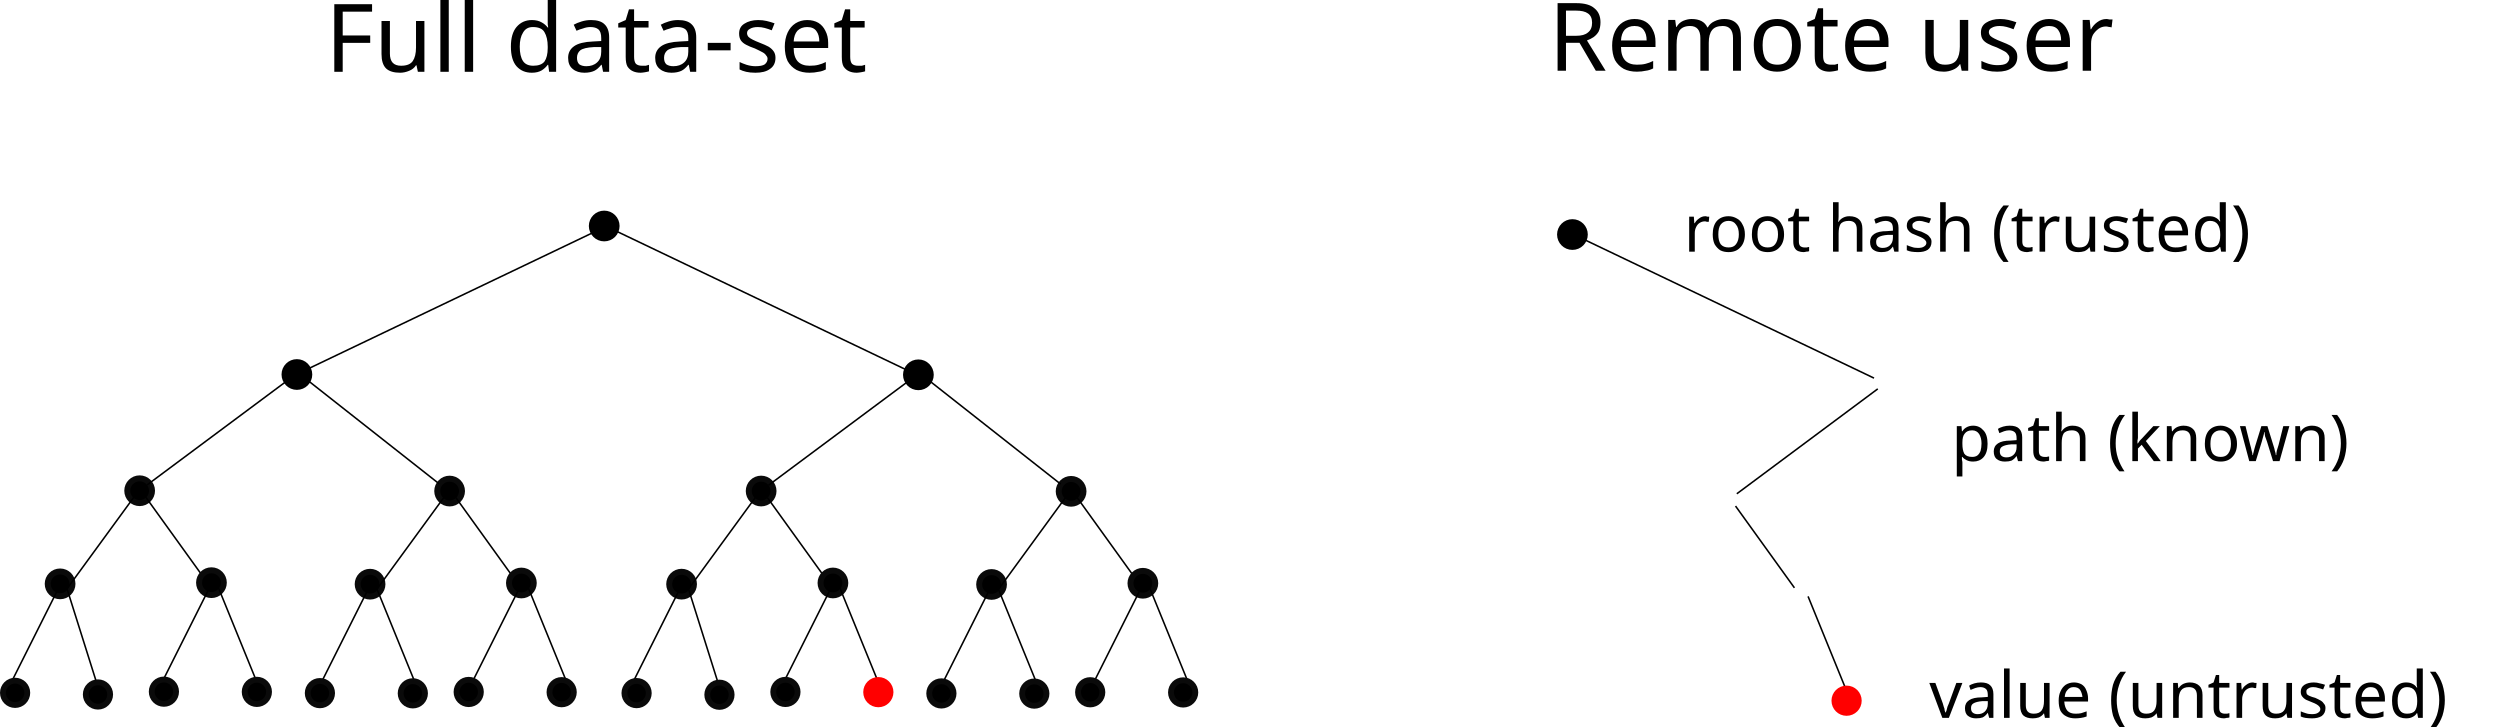
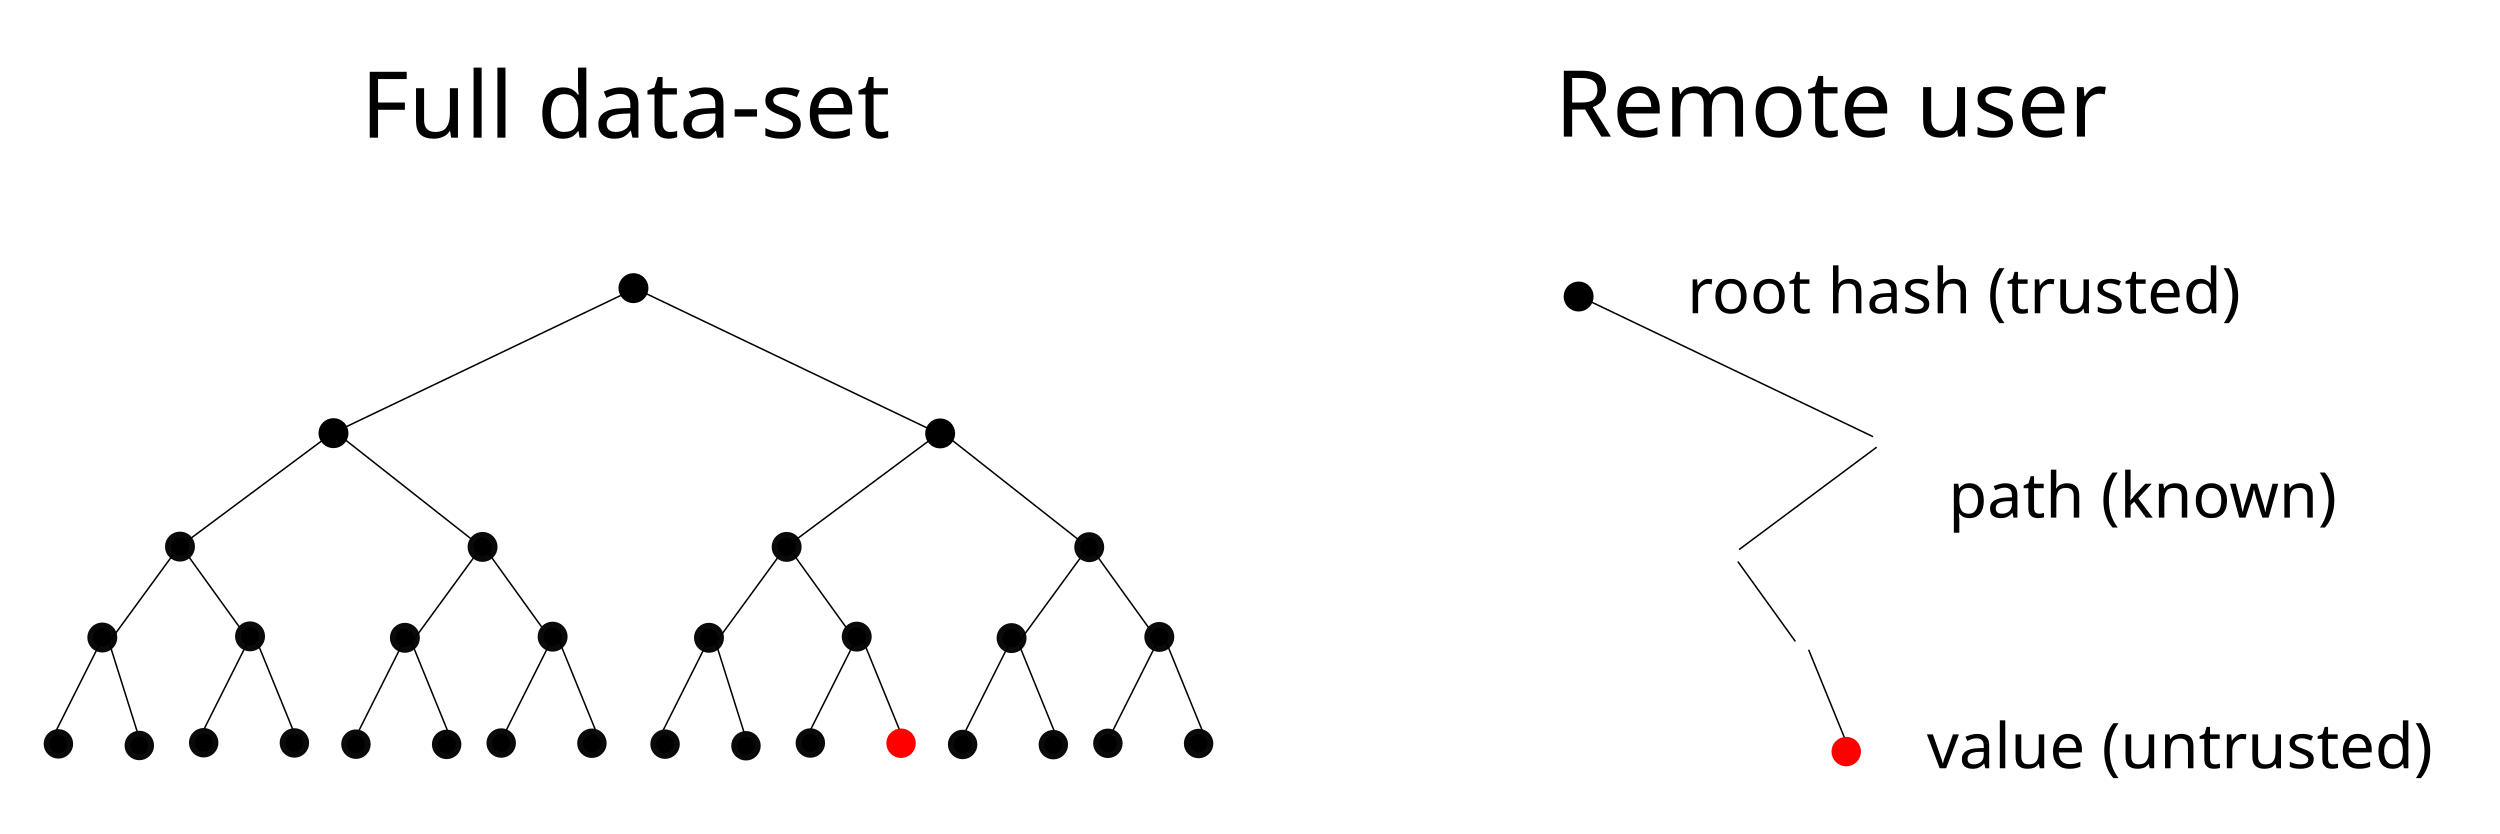
- <svg xmlns="http://www.w3.org/2000/svg" width="83.783mm" height="24.342mm" viewBox="0 0 83.783 24.342" version="1.1" id="svg8">
+ <svg xmlns="http://www.w3.org/2000/svg" width="150mm" height="50mm" viewBox="0 0 150 50" version="1.1" id="svg8">
  <defs id="defs2">
    <marker orient="auto" refY="0" refX="0" id="Arrow2Send" style="overflow:visible">
      <path id="path909" style="fill:#000000;fill-opacity:1;fill-rule:evenodd;stroke:#000000;stroke-width:0.625;stroke-linejoin:round;stroke-opacity:1" d="M 8.719,4.034 -2.207,0.016 8.719,-4.002 c -1.745,2.372 -1.735,5.617 -6e-7,8.035 z" transform="matrix(-0.3,0,0,-0.3,0.69,0)" />
    </marker>
    <marker orient="auto" refY="0" refX="0" id="Arrow1Mend" style="overflow:visible">
      <path id="path885" d="M 0,0 5,-5 -12.5,0 5,5 Z" style="fill:#000000;fill-opacity:1;fill-rule:evenodd;stroke:#000000;stroke-width:1pt;stroke-opacity:1" transform="matrix(-0.4,0,0,-0.4,-4,0)" />
    </marker>
    <marker orient="auto" refY="0" refX="0" id="Arrow2Mend" style="overflow:visible">
      <path id="path903" style="fill:#000000;fill-opacity:1;fill-rule:evenodd;stroke:#000000;stroke-width:0.625;stroke-linejoin:round;stroke-opacity:1" d="M 8.719,4.034 -2.207,0.016 8.719,-4.002 c -1.745,2.372 -1.735,5.617 -6e-7,8.035 z" transform="scale(-0.6)" />
    </marker>
    <marker orient="auto" refY="0" refX="0" id="Arrow2Send-9" style="overflow:visible">
      <path id="path909-6" style="fill:#000000;fill-opacity:1;fill-rule:evenodd;stroke:#000000;stroke-width:0.625;stroke-linejoin:round;stroke-opacity:1" d="M 8.719,4.034 -2.207,0.016 8.719,-4.002 c -1.745,2.372 -1.735,5.617 -6e-7,8.035 z" transform="matrix(-0.3,0,0,-0.3,0.69,0)" />
    </marker>
    <marker orient="auto" refY="0" refX="0" id="Arrow2Send-9-0" style="overflow:visible">
      <path id="path909-6-4" style="fill:#000000;fill-opacity:1;fill-rule:evenodd;stroke:#000000;stroke-width:0.625;stroke-linejoin:round;stroke-opacity:1" d="M 8.719,4.034 -2.207,0.016 8.719,-4.002 c -1.745,2.372 -1.735,5.617 -6e-7,8.035 z" transform="matrix(-0.3,0,0,-0.3,0.69,0)" />
    </marker>
    <marker orient="auto" refY="0" refX="0" id="Arrow2Send-2" style="overflow:visible">
      <path id="path909-2" style="fill:#000000;fill-opacity:1;fill-rule:evenodd;stroke:#000000;stroke-width:0.625;stroke-linejoin:round;stroke-opacity:1" d="M 8.719,4.034 -2.207,0.016 8.719,-4.002 c -1.745,2.372 -1.735,5.617 -6e-7,8.035 z" transform="matrix(-0.3,0,0,-0.3,0.69,0)" />
    </marker>
    <marker orient="auto" refY="0" refX="0" id="Arrow2Send-9-0-8" style="overflow:visible">
      <path id="path909-6-4-0" style="fill:#000000;fill-opacity:1;fill-rule:evenodd;stroke:#000000;stroke-width:0.625;stroke-linejoin:round;stroke-opacity:1" d="M 8.719,4.034 -2.207,0.016 8.719,-4.002 c -1.745,2.372 -1.735,5.617 -6e-7,8.035 z" transform="matrix(-0.3,0,0,-0.3,0.69,0)" />
    </marker>
    <marker orient="auto" refY="0" refX="0" id="Arrow2Send-2-4" style="overflow:visible">
      <path id="path909-2-0" style="fill:#000000;fill-opacity:1;fill-rule:evenodd;stroke:#000000;stroke-width:0.625;stroke-linejoin:round;stroke-opacity:1" d="M 8.719,4.034 -2.207,0.016 8.719,-4.002 c -1.745,2.372 -1.735,5.617 -6e-7,8.035 z" transform="matrix(-0.3,0,0,-0.3,0.69,0)" />
    </marker>
  </defs>
-   <g id="layer1" transform="translate(-142.2729,-45.375)">
-     <circle style="fill:#000000;fill-opacity:1;stroke:#0a0a0a;stroke-width:0.2;stroke-linecap:square;stroke-linejoin:miter;stroke-miterlimit:4;stroke-dasharray:none;stroke-dashoffset:0;stroke-opacity:1" id="path2131-0" cx="144.287" cy="64.942" r="0.415" />
-     <path style="fill:none;stroke:#000000;stroke-width:0.053px;stroke-linecap:butt;stroke-linejoin:miter;stroke-opacity:1" d="m 142.572,68.399 1.68,-3.347" id="path2162" />
-     <path style="fill:none;stroke:#000000;stroke-width:0.053px;stroke-linecap:butt;stroke-linejoin:miter;stroke-opacity:1" d="m 145.588,68.5 -1.069,-3.394" id="path2162-6" />
-     <circle style="fill:#000000;fill-opacity:1;stroke:#0a0a0a;stroke-width:0.2;stroke-linecap:square;stroke-linejoin:miter;stroke-miterlimit:4;stroke-dasharray:none;stroke-dashoffset:0;stroke-opacity:1" id="path2131-0-2-0" cx="146.953" cy="61.821" r="0.415" />
-     <path style="fill:none;stroke:#000000;stroke-width:0.053px;stroke-linecap:butt;stroke-linejoin:miter;stroke-opacity:1" d="m 144.519,65.105 2.347,-3.214" id="path2162-64-8" />
-     <path style="fill:none;stroke:#000000;stroke-width:0.053px;stroke-linecap:butt;stroke-linejoin:miter;stroke-opacity:1" d="m 149.133,64.778 -1.974,-2.741" id="path2162-6-8-1" />
-     <circle style="fill:#000000;fill-opacity:1;stroke:#0a0a0a;stroke-width:0.2;stroke-linecap:square;stroke-linejoin:miter;stroke-miterlimit:4;stroke-dasharray:none;stroke-dashoffset:0;stroke-opacity:1" id="path2131-0-2" cx="149.359" cy="64.902" r="0.415" />
-     <path style="fill:none;stroke:#000000;stroke-width:0.053px;stroke-linecap:butt;stroke-linejoin:miter;stroke-opacity:1" d="m 147.643,68.359 1.68,-3.347" id="path2162-7" />
-     <path style="fill:none;stroke:#000000;stroke-width:0.053px;stroke-linecap:butt;stroke-linejoin:miter;stroke-opacity:1" d="m 150.924,68.339 -1.334,-3.274" id="path2162-6-5" />
-     <circle style="fill:#000000;fill-opacity:1;stroke:#0a0a0a;stroke-width:0.2;stroke-linecap:square;stroke-linejoin:miter;stroke-miterlimit:4;stroke-dasharray:none;stroke-dashoffset:0;stroke-opacity:1" id="path2131-0-7" cx="154.675" cy="64.953" r="0.415" />
-     <path style="fill:none;stroke:#000000;stroke-width:0.053px;stroke-linecap:butt;stroke-linejoin:miter;stroke-opacity:1" d="M 152.959,68.41 154.64,65.062" id="path2162-9" />
-     <path style="fill:none;stroke:#000000;stroke-width:0.053px;stroke-linecap:butt;stroke-linejoin:miter;stroke-opacity:1" d="m 156.24,68.39 -1.334,-3.274" id="path2162-6-1" />
-     <circle style="fill:#000000;fill-opacity:1;stroke:#0a0a0a;stroke-width:0.2;stroke-linecap:square;stroke-linejoin:miter;stroke-miterlimit:4;stroke-dasharray:none;stroke-dashoffset:0;stroke-opacity:1" id="path2131-0-2-0-7" cx="157.341" cy="61.832" r="0.415" />
-     <path style="fill:none;stroke:#000000;stroke-width:0.053px;stroke-linecap:butt;stroke-linejoin:miter;stroke-opacity:1" d="m 154.907,65.116 2.347,-3.214" id="path2162-64-8-0" />
-     <path style="fill:none;stroke:#000000;stroke-width:0.053px;stroke-linecap:butt;stroke-linejoin:miter;stroke-opacity:1" d="m 159.521,64.789 -1.974,-2.741" id="path2162-6-8-1-6" />
-     <circle style="fill:#000000;fill-opacity:1;stroke:#0a0a0a;stroke-width:0.2;stroke-linecap:square;stroke-linejoin:miter;stroke-miterlimit:4;stroke-dasharray:none;stroke-dashoffset:0;stroke-opacity:1" id="path2131-0-2-8" cx="159.746" cy="64.913" r="0.415" />
-     <path style="fill:none;stroke:#000000;stroke-width:0.053px;stroke-linecap:butt;stroke-linejoin:miter;stroke-opacity:1" d="m 158.031,68.37 1.68,-3.347" id="path2162-7-3" />
-     <path style="fill:none;stroke:#000000;stroke-width:0.053px;stroke-linecap:butt;stroke-linejoin:miter;stroke-opacity:1" d="m 161.312,68.35 -1.334,-3.274" id="path2162-6-5-9" />
-     <circle style="fill:#000000;fill-opacity:1;stroke:#000000;stroke-width:0.2;stroke-linecap:square;stroke-linejoin:miter;stroke-miterlimit:4;stroke-dasharray:none;stroke-dashoffset:0;stroke-opacity:1" id="path2131-0-2-0-7-4" cx="152.223" cy="57.926" r="0.415" />
-     <path style="fill:none;stroke:#000000;stroke-width:0.053px;stroke-linecap:butt;stroke-linejoin:miter;stroke-opacity:1" d="m 147.202,61.627 4.724,-3.516" id="path2162-64-8-6" />
-     <path style="fill:none;stroke:#000000;stroke-width:0.053px;stroke-linecap:butt;stroke-linejoin:miter;stroke-opacity:1" d="M 156.99,61.589 152.548,58.092" id="path2162-64-8-6-3" />
-     <circle style="fill:#000000;fill-opacity:1;stroke:#0a0a0a;stroke-width:0.196;stroke-linecap:square;stroke-linejoin:miter;stroke-miterlimit:4;stroke-dasharray:none;stroke-dashoffset:0;stroke-opacity:1" id="path2131" cx="142.779" cy="68.594" r="0.408" />
-     <circle style="fill:#000000;fill-opacity:1;stroke:#0a0a0a;stroke-width:0.196;stroke-linecap:square;stroke-linejoin:miter;stroke-miterlimit:4;stroke-dasharray:none;stroke-dashoffset:0;stroke-opacity:1" id="path2131-8" cx="145.556" cy="68.649" r="0.408" />
-     <circle style="fill:#000000;fill-opacity:1;stroke:#0a0a0a;stroke-width:0.196;stroke-linecap:square;stroke-linejoin:miter;stroke-miterlimit:4;stroke-dasharray:none;stroke-dashoffset:0;stroke-opacity:1" id="path2131-02" cx="147.766" cy="68.555" r="0.408" />
-     <circle style="fill:#000000;fill-opacity:1;stroke:#0a0a0a;stroke-width:0.196;stroke-linecap:square;stroke-linejoin:miter;stroke-miterlimit:4;stroke-dasharray:none;stroke-dashoffset:0;stroke-opacity:1" id="path2131-8-9" cx="150.881" cy="68.562" r="0.408" />
-     <circle style="fill:#000000;fill-opacity:1;stroke:#0a0a0a;stroke-width:0.196;stroke-linecap:square;stroke-linejoin:miter;stroke-miterlimit:4;stroke-dasharray:none;stroke-dashoffset:0;stroke-opacity:1" id="path2131-9" cx="152.994" cy="68.604" r="0.408" />
-     <circle style="fill:#000000;fill-opacity:1;stroke:#0a0a0a;stroke-width:0.196;stroke-linecap:square;stroke-linejoin:miter;stroke-miterlimit:4;stroke-dasharray:none;stroke-dashoffset:0;stroke-opacity:1" id="path2131-8-4" cx="156.108" cy="68.611" r="0.408" />
-     <circle style="fill:#000000;fill-opacity:1;stroke:#0a0a0a;stroke-width:0.196;stroke-linecap:square;stroke-linejoin:miter;stroke-miterlimit:4;stroke-dasharray:none;stroke-dashoffset:0;stroke-opacity:1" id="path2131-02-0" cx="157.981" cy="68.565" r="0.408" />
-     <circle style="fill:#000000;fill-opacity:1;stroke:#0a0a0a;stroke-width:0.196;stroke-linecap:square;stroke-linejoin:miter;stroke-miterlimit:4;stroke-dasharray:none;stroke-dashoffset:0;stroke-opacity:1" id="path2131-8-9-5" cx="161.096" cy="68.572" r="0.408" />
-     <circle style="fill:#000000;fill-opacity:1;stroke:#0a0a0a;stroke-width:0.2;stroke-linecap:square;stroke-linejoin:miter;stroke-miterlimit:4;stroke-dasharray:none;stroke-dashoffset:0;stroke-opacity:1" id="path2131-0-9" cx="165.115" cy="64.952" r="0.415" />
-     <path style="fill:none;stroke:#000000;stroke-width:0.053px;stroke-linecap:butt;stroke-linejoin:miter;stroke-opacity:1" d="m 163.4,68.409 1.68,-3.347" id="path2162-94" />
-     <path style="fill:none;stroke:#000000;stroke-width:0.053px;stroke-linecap:butt;stroke-linejoin:miter;stroke-opacity:1" d="m 166.416,68.509 -1.069,-3.394" id="path2162-6-9" />
-     <circle style="fill:#000000;fill-opacity:1;stroke:#0a0a0a;stroke-width:0.2;stroke-linecap:square;stroke-linejoin:miter;stroke-miterlimit:4;stroke-dasharray:none;stroke-dashoffset:0;stroke-opacity:1" id="path2131-0-2-0-0" cx="167.781" cy="61.831" r="0.415" />
-     <path style="fill:none;stroke:#000000;stroke-width:0.053px;stroke-linecap:butt;stroke-linejoin:miter;stroke-opacity:1" d="m 165.347,65.115 2.347,-3.214" id="path2162-64-8-5" />
-     <path style="fill:none;stroke:#000000;stroke-width:0.053px;stroke-linecap:butt;stroke-linejoin:miter;stroke-opacity:1" d="m 169.961,64.788 -1.974,-2.741" id="path2162-6-8-1-1" />
-     <circle style="fill:#000000;fill-opacity:1;stroke:#0a0a0a;stroke-width:0.2;stroke-linecap:square;stroke-linejoin:miter;stroke-miterlimit:4;stroke-dasharray:none;stroke-dashoffset:0;stroke-opacity:1" id="path2131-0-2-1" cx="170.187" cy="64.912" r="0.415" />
-     <path style="fill:none;stroke:#000000;stroke-width:0.053px;stroke-linecap:butt;stroke-linejoin:miter;stroke-opacity:1" d="m 168.472,68.369 1.68,-3.347" id="path2162-7-7" />
-     <path style="fill:none;stroke:#000000;stroke-width:0.053px;stroke-linecap:butt;stroke-linejoin:miter;stroke-opacity:1" d="m 171.752,68.349 -1.334,-3.274" id="path2162-6-5-8" />
-     <circle style="fill:#000000;fill-opacity:1;stroke:#0a0a0a;stroke-width:0.2;stroke-linecap:square;stroke-linejoin:miter;stroke-miterlimit:4;stroke-dasharray:none;stroke-dashoffset:0;stroke-opacity:1" id="path2131-0-7-2" cx="175.503" cy="64.962" r="0.415" />
-     <path style="fill:none;stroke:#000000;stroke-width:0.053px;stroke-linecap:butt;stroke-linejoin:miter;stroke-opacity:1" d="m 173.787,68.419 1.68,-3.347" id="path2162-9-8" />
-     <path style="fill:none;stroke:#000000;stroke-width:0.053px;stroke-linecap:butt;stroke-linejoin:miter;stroke-opacity:1" d="m 177.068,68.399 -1.334,-3.274" id="path2162-6-1-6" />
-     <circle style="fill:#000000;fill-opacity:1;stroke:#0a0a0a;stroke-width:0.2;stroke-linecap:square;stroke-linejoin:miter;stroke-miterlimit:4;stroke-dasharray:none;stroke-dashoffset:0;stroke-opacity:1" id="path2131-0-2-0-7-8" cx="178.169" cy="61.841" r="0.415" />
-     <path style="fill:none;stroke:#000000;stroke-width:0.053px;stroke-linecap:butt;stroke-linejoin:miter;stroke-opacity:1" d="m 175.735,65.125 2.347,-3.214" id="path2162-64-8-0-0" />
-     <path style="fill:none;stroke:#000000;stroke-width:0.053px;stroke-linecap:butt;stroke-linejoin:miter;stroke-opacity:1" d="m 180.349,64.798 -1.974,-2.741" id="path2162-6-8-1-6-5" />
-     <circle style="fill:#000000;fill-opacity:1;stroke:#0a0a0a;stroke-width:0.2;stroke-linecap:square;stroke-linejoin:miter;stroke-miterlimit:4;stroke-dasharray:none;stroke-dashoffset:0;stroke-opacity:1" id="path2131-0-2-8-8" cx="180.574" cy="64.922" r="0.415" />
-     <path style="fill:none;stroke:#000000;stroke-width:0.053px;stroke-linecap:butt;stroke-linejoin:miter;stroke-opacity:1" d="m 178.859,68.379 1.68,-3.347" id="path2162-7-3-4" />
-     <path style="fill:none;stroke:#000000;stroke-width:0.053px;stroke-linecap:butt;stroke-linejoin:miter;stroke-opacity:1" d="M 182.14,68.359 180.806,65.085" id="path2162-6-5-9-1" />
-     <circle style="fill:#000000;fill-opacity:1;stroke:#000000;stroke-width:0.2;stroke-linecap:square;stroke-linejoin:miter;stroke-miterlimit:4;stroke-dasharray:none;stroke-dashoffset:0;stroke-opacity:1" id="path2131-0-2-0-7-4-5" cx="173.051" cy="57.936" r="0.415" />
-     <path style="fill:none;stroke:#000000;stroke-width:0.053px;stroke-linecap:butt;stroke-linejoin:miter;stroke-opacity:1" d="m 168.03,61.636 4.724,-3.516" id="path2162-64-8-6-1" />
-     <path style="fill:none;stroke:#000000;stroke-width:0.053px;stroke-linecap:butt;stroke-linejoin:miter;stroke-opacity:1" d="M 177.818,61.598 173.376,58.102" id="path2162-64-8-6-3-1" />
-     <circle style="fill:#000000;fill-opacity:1;stroke:#0a0a0a;stroke-width:0.196;stroke-linecap:square;stroke-linejoin:miter;stroke-miterlimit:4;stroke-dasharray:none;stroke-dashoffset:0;stroke-opacity:1" id="path2131-09" cx="163.607" cy="68.603" r="0.408" />
-     <circle style="fill:#000000;fill-opacity:1;stroke:#0a0a0a;stroke-width:0.196;stroke-linecap:square;stroke-linejoin:miter;stroke-miterlimit:4;stroke-dasharray:none;stroke-dashoffset:0;stroke-opacity:1" id="path2131-8-5" cx="166.384" cy="68.658" r="0.408" />
-     <circle style="fill:#000000;fill-opacity:1;stroke:#0a0a0a;stroke-width:0.196;stroke-linecap:square;stroke-linejoin:miter;stroke-miterlimit:4;stroke-dasharray:none;stroke-dashoffset:0;stroke-opacity:1" id="path2131-02-6" cx="168.595" cy="68.564" r="0.408" />
-     <circle style="fill:#ff0000;fill-opacity:1;stroke:#ff0000;stroke-width:0.196;stroke-linecap:square;stroke-linejoin:miter;stroke-miterlimit:4;stroke-dasharray:none;stroke-dashoffset:0;stroke-opacity:1" id="path2131-8-9-6" cx="171.709" cy="68.571" r="0.408" />
-     <circle style="fill:#000000;fill-opacity:1;stroke:#0a0a0a;stroke-width:0.196;stroke-linecap:square;stroke-linejoin:miter;stroke-miterlimit:4;stroke-dasharray:none;stroke-dashoffset:0;stroke-opacity:1" id="path2131-9-4" cx="173.822" cy="68.614" r="0.408" />
-     <circle style="fill:#000000;fill-opacity:1;stroke:#0a0a0a;stroke-width:0.196;stroke-linecap:square;stroke-linejoin:miter;stroke-miterlimit:4;stroke-dasharray:none;stroke-dashoffset:0;stroke-opacity:1" id="path2131-8-4-2" cx="176.936" cy="68.62" r="0.408" />
-     <circle style="fill:#000000;fill-opacity:1;stroke:#0a0a0a;stroke-width:0.196;stroke-linecap:square;stroke-linejoin:miter;stroke-miterlimit:4;stroke-dasharray:none;stroke-dashoffset:0;stroke-opacity:1" id="path2131-02-0-5" cx="178.809" cy="68.575" r="0.408" />
-     <circle style="fill:#000000;fill-opacity:1;stroke:#0a0a0a;stroke-width:0.196;stroke-linecap:square;stroke-linejoin:miter;stroke-miterlimit:4;stroke-dasharray:none;stroke-dashoffset:0;stroke-opacity:1" id="path2131-8-9-5-5" cx="181.924" cy="68.581" r="0.408" />
-     <circle style="fill:#000000;fill-opacity:1;stroke:#000000;stroke-width:0.2;stroke-linecap:square;stroke-linejoin:miter;stroke-miterlimit:4;stroke-dasharray:none;stroke-dashoffset:0;stroke-opacity:1" id="path2131-0-2-0-7-4-5-1" cx="162.522" cy="52.949" r="0.415" />
-     <path style="fill:none;stroke:#000000;stroke-width:0.053px;stroke-linecap:butt;stroke-linejoin:miter;stroke-opacity:1" d="m 152.523,57.771 9.701,-4.638" id="path2162-64-8-6-1-6" />
-     <path style="fill:none;stroke:#000000;stroke-width:0.053px;stroke-linecap:butt;stroke-linejoin:miter;stroke-opacity:1" d="m 172.628,57.76 -9.701,-4.638" id="path2162-64-8-6-1-6-0" />
-     <text xml:space="preserve" style="font-style:normal;font-weight:normal;font-size:3.167px;line-height:1.25;font-family:sans-serif;letter-spacing:0px;word-spacing:0px;fill:#000000;fill-opacity:1;stroke:none;stroke-width:0.079" x="153.163" y="47.782" id="text21453">
-       <tspan id="tspan21451" x="153.163" y="47.782" style="stroke-width:0.079">Full data-set</tspan>
+   <g id="layer1" transform="translate(-142.2729,-19.71656)">
+     <circle style="fill:#000000;fill-opacity:1;stroke:#0a0a0a;stroke-width:0.349;stroke-linecap:square;stroke-linejoin:miter;stroke-miterlimit:4;stroke-dasharray:none;stroke-dashoffset:0;stroke-opacity:1" id="path2131-0" cx="148.412" cy="57.967" r="0.725" />
+     <path style="fill:none;stroke:#000000;stroke-width:0.092px;stroke-linecap:butt;stroke-linejoin:miter;stroke-opacity:1" d="m 145.414,64.009 2.937,-5.85" id="path2162" />
+     <path style="fill:none;stroke:#000000;stroke-width:0.092px;stroke-linecap:butt;stroke-linejoin:miter;stroke-opacity:1" d="m 150.685,64.184 -1.868,-5.932" id="path2162-6" />
+     <circle style="fill:#000000;fill-opacity:1;stroke:#0a0a0a;stroke-width:0.349;stroke-linecap:square;stroke-linejoin:miter;stroke-miterlimit:4;stroke-dasharray:none;stroke-dashoffset:0;stroke-opacity:1" id="path2131-0-2-0" cx="153.072" cy="52.513" r="0.725" />
+     <path style="fill:none;stroke:#000000;stroke-width:0.092px;stroke-linecap:butt;stroke-linejoin:miter;stroke-opacity:1" d="m 148.817,58.252 4.102,-5.617" id="path2162-64-8" />
+     <path style="fill:none;stroke:#000000;stroke-width:0.092px;stroke-linecap:butt;stroke-linejoin:miter;stroke-opacity:1" d="m 156.882,57.681 -3.449,-4.79" id="path2162-6-8-1" />
+     <circle style="fill:#000000;fill-opacity:1;stroke:#0a0a0a;stroke-width:0.349;stroke-linecap:square;stroke-linejoin:miter;stroke-miterlimit:4;stroke-dasharray:none;stroke-dashoffset:0;stroke-opacity:1" id="path2131-0-2" cx="157.276" cy="57.898" r="0.725" />
+     <path style="fill:none;stroke:#000000;stroke-width:0.092px;stroke-linecap:butt;stroke-linejoin:miter;stroke-opacity:1" d="m 154.278,63.94 2.937,-5.85" id="path2162-7" />
+     <path style="fill:none;stroke:#000000;stroke-width:0.092px;stroke-linecap:butt;stroke-linejoin:miter;stroke-opacity:1" d="m 160.012,63.905 -2.331,-5.722" id="path2162-6-5" />
+     <circle style="fill:#000000;fill-opacity:1;stroke:#0a0a0a;stroke-width:0.349;stroke-linecap:square;stroke-linejoin:miter;stroke-miterlimit:4;stroke-dasharray:none;stroke-dashoffset:0;stroke-opacity:1" id="path2131-0-7" cx="166.566" cy="57.985" r="0.725" />
+     <path style="fill:none;stroke:#000000;stroke-width:0.092px;stroke-linecap:butt;stroke-linejoin:miter;stroke-opacity:1" d="m 163.569,64.027 2.937,-5.85" id="path2162-9" />
+     <path style="fill:none;stroke:#000000;stroke-width:0.092px;stroke-linecap:butt;stroke-linejoin:miter;stroke-opacity:1" d="m 169.302,63.992 -2.331,-5.722" id="path2162-6-1" />
+     <circle style="fill:#000000;fill-opacity:1;stroke:#0a0a0a;stroke-width:0.349;stroke-linecap:square;stroke-linejoin:miter;stroke-miterlimit:4;stroke-dasharray:none;stroke-dashoffset:0;stroke-opacity:1" id="path2131-0-2-0-7" cx="171.226" cy="52.531" r="0.725" />
+     <path style="fill:none;stroke:#000000;stroke-width:0.092px;stroke-linecap:butt;stroke-linejoin:miter;stroke-opacity:1" d="m 166.972,58.27 4.102,-5.617" id="path2162-64-8-0" />
+     <path style="fill:none;stroke:#000000;stroke-width:0.092px;stroke-linecap:butt;stroke-linejoin:miter;stroke-opacity:1" d="m 175.036,57.699 -3.449,-4.79" id="path2162-6-8-1-6" />
+     <circle style="fill:#000000;fill-opacity:1;stroke:#0a0a0a;stroke-width:0.349;stroke-linecap:square;stroke-linejoin:miter;stroke-miterlimit:4;stroke-dasharray:none;stroke-dashoffset:0;stroke-opacity:1" id="path2131-0-2-8" cx="175.43" cy="57.916" r="0.725" />
+     <path style="fill:none;stroke:#000000;stroke-width:0.092px;stroke-linecap:butt;stroke-linejoin:miter;stroke-opacity:1" d="m 172.433,63.958 2.937,-5.85" id="path2162-7-3" />
+     <path style="fill:none;stroke:#000000;stroke-width:0.092px;stroke-linecap:butt;stroke-linejoin:miter;stroke-opacity:1" d="m 178.166,63.923 -2.331,-5.722" id="path2162-6-5-9" />
+     <circle style="fill:#000000;fill-opacity:1;stroke:#000000;stroke-width:0.349;stroke-linecap:square;stroke-linejoin:miter;stroke-miterlimit:4;stroke-dasharray:none;stroke-dashoffset:0;stroke-opacity:1" id="path2131-0-2-0-7-4" cx="162.282" cy="45.706" r="0.725" />
+     <path style="fill:none;stroke:#000000;stroke-width:0.092px;stroke-linecap:butt;stroke-linejoin:miter;stroke-opacity:1" d="m 153.507,52.173 8.255,-6.144" id="path2162-64-8-6" />
+     <path style="fill:none;stroke:#000000;stroke-width:0.092px;stroke-linecap:butt;stroke-linejoin:miter;stroke-opacity:1" d="m 170.614,52.107 -7.764,-6.111" id="path2162-64-8-6-3" />
+     <circle style="fill:#000000;fill-opacity:1;stroke:#0a0a0a;stroke-width:0.343;stroke-linecap:square;stroke-linejoin:miter;stroke-miterlimit:4;stroke-dasharray:none;stroke-dashoffset:0;stroke-opacity:1" id="path2131" cx="145.777" cy="64.349" r="0.713" />
+     <circle style="fill:#000000;fill-opacity:1;stroke:#0a0a0a;stroke-width:0.343;stroke-linecap:square;stroke-linejoin:miter;stroke-miterlimit:4;stroke-dasharray:none;stroke-dashoffset:0;stroke-opacity:1" id="path2131-8" cx="150.631" cy="64.445" r="0.713" />
+     <circle style="fill:#000000;fill-opacity:1;stroke:#0a0a0a;stroke-width:0.343;stroke-linecap:square;stroke-linejoin:miter;stroke-miterlimit:4;stroke-dasharray:none;stroke-dashoffset:0;stroke-opacity:1" id="path2131-02" cx="154.493" cy="64.281" r="0.713" />
+     <circle style="fill:#000000;fill-opacity:1;stroke:#0a0a0a;stroke-width:0.343;stroke-linecap:square;stroke-linejoin:miter;stroke-miterlimit:4;stroke-dasharray:none;stroke-dashoffset:0;stroke-opacity:1" id="path2131-8-9" cx="159.936" cy="64.293" r="0.713" />
+     <circle style="fill:#000000;fill-opacity:1;stroke:#0a0a0a;stroke-width:0.343;stroke-linecap:square;stroke-linejoin:miter;stroke-miterlimit:4;stroke-dasharray:none;stroke-dashoffset:0;stroke-opacity:1" id="path2131-9" cx="163.629" cy="64.367" r="0.713" />
+     <circle style="fill:#000000;fill-opacity:1;stroke:#0a0a0a;stroke-width:0.343;stroke-linecap:square;stroke-linejoin:miter;stroke-miterlimit:4;stroke-dasharray:none;stroke-dashoffset:0;stroke-opacity:1" id="path2131-8-4" cx="169.072" cy="64.379" r="0.713" />
+     <circle style="fill:#000000;fill-opacity:1;stroke:#0a0a0a;stroke-width:0.343;stroke-linecap:square;stroke-linejoin:miter;stroke-miterlimit:4;stroke-dasharray:none;stroke-dashoffset:0;stroke-opacity:1" id="path2131-02-0" cx="172.345" cy="64.299" r="0.713" />
+     <circle style="fill:#000000;fill-opacity:1;stroke:#0a0a0a;stroke-width:0.343;stroke-linecap:square;stroke-linejoin:miter;stroke-miterlimit:4;stroke-dasharray:none;stroke-dashoffset:0;stroke-opacity:1" id="path2131-8-9-5" cx="177.788" cy="64.311" r="0.713" />
+     <circle style="fill:#000000;fill-opacity:1;stroke:#0a0a0a;stroke-width:0.349;stroke-linecap:square;stroke-linejoin:miter;stroke-miterlimit:4;stroke-dasharray:none;stroke-dashoffset:0;stroke-opacity:1" id="path2131-0-9" cx="184.812" cy="57.984" r="0.725" />
+     <path style="fill:none;stroke:#000000;stroke-width:0.092px;stroke-linecap:butt;stroke-linejoin:miter;stroke-opacity:1" d="m 181.815,64.026 2.937,-5.85" id="path2162-94" />
+     <path style="fill:none;stroke:#000000;stroke-width:0.092px;stroke-linecap:butt;stroke-linejoin:miter;stroke-opacity:1" d="m 187.086,64.201 -1.868,-5.932" id="path2162-6-9" />
+     <circle style="fill:#000000;fill-opacity:1;stroke:#0a0a0a;stroke-width:0.349;stroke-linecap:square;stroke-linejoin:miter;stroke-miterlimit:4;stroke-dasharray:none;stroke-dashoffset:0;stroke-opacity:1" id="path2131-0-2-0-0" cx="189.472" cy="52.53" r="0.725" />
+     <path style="fill:none;stroke:#000000;stroke-width:0.092px;stroke-linecap:butt;stroke-linejoin:miter;stroke-opacity:1" d="m 185.218,58.269 4.102,-5.617" id="path2162-64-8-5" />
+     <path style="fill:none;stroke:#000000;stroke-width:0.092px;stroke-linecap:butt;stroke-linejoin:miter;stroke-opacity:1" d="m 193.282,57.698 -3.449,-4.79" id="path2162-6-8-1-1" />
+     <circle style="fill:#000000;fill-opacity:1;stroke:#0a0a0a;stroke-width:0.349;stroke-linecap:square;stroke-linejoin:miter;stroke-miterlimit:4;stroke-dasharray:none;stroke-dashoffset:0;stroke-opacity:1" id="path2131-0-2-1" cx="193.676" cy="57.914" r="0.725" />
+     <path style="fill:none;stroke:#000000;stroke-width:0.092px;stroke-linecap:butt;stroke-linejoin:miter;stroke-opacity:1" d="m 190.679,63.956 2.937,-5.85" id="path2162-7-7" />
+     <path style="fill:none;stroke:#000000;stroke-width:0.092px;stroke-linecap:butt;stroke-linejoin:miter;stroke-opacity:1" d="m 196.412,63.921 -2.331,-5.722" id="path2162-6-5-8" />
+     <circle style="fill:#000000;fill-opacity:1;stroke:#0a0a0a;stroke-width:0.349;stroke-linecap:square;stroke-linejoin:miter;stroke-miterlimit:4;stroke-dasharray:none;stroke-dashoffset:0;stroke-opacity:1" id="path2131-0-7-2" cx="202.967" cy="58.002" r="0.725" />
+     <path style="fill:none;stroke:#000000;stroke-width:0.092px;stroke-linecap:butt;stroke-linejoin:miter;stroke-opacity:1" d="m 199.969,64.044 2.937,-5.85" id="path2162-9-8" />
+     <path style="fill:none;stroke:#000000;stroke-width:0.092px;stroke-linecap:butt;stroke-linejoin:miter;stroke-opacity:1" d="m 205.703,64.009 -2.331,-5.722" id="path2162-6-1-6" />
+     <circle style="fill:#000000;fill-opacity:1;stroke:#0a0a0a;stroke-width:0.349;stroke-linecap:square;stroke-linejoin:miter;stroke-miterlimit:4;stroke-dasharray:none;stroke-dashoffset:0;stroke-opacity:1" id="path2131-0-2-0-7-8" cx="207.627" cy="52.548" r="0.725" />
+     <path style="fill:none;stroke:#000000;stroke-width:0.092px;stroke-linecap:butt;stroke-linejoin:miter;stroke-opacity:1" d="m 203.372,58.287 4.102,-5.617" id="path2162-64-8-0-0" />
+     <path style="fill:none;stroke:#000000;stroke-width:0.092px;stroke-linecap:butt;stroke-linejoin:miter;stroke-opacity:1" d="M 211.436,57.716 207.987,52.926" id="path2162-6-8-1-6-5" />
+     <circle style="fill:#000000;fill-opacity:1;stroke:#0a0a0a;stroke-width:0.349;stroke-linecap:square;stroke-linejoin:miter;stroke-miterlimit:4;stroke-dasharray:none;stroke-dashoffset:0;stroke-opacity:1" id="path2131-0-2-8-8" cx="211.831" cy="57.933" r="0.725" />
+     <path style="fill:none;stroke:#000000;stroke-width:0.092px;stroke-linecap:butt;stroke-linejoin:miter;stroke-opacity:1" d="m 208.833,63.974 2.937,-5.85" id="path2162-7-3-4" />
+     <path style="fill:none;stroke:#000000;stroke-width:0.092px;stroke-linecap:butt;stroke-linejoin:miter;stroke-opacity:1" d="m 214.567,63.939 -2.331,-5.722" id="path2162-6-5-9-1" />
+     <circle style="fill:#000000;fill-opacity:1;stroke:#000000;stroke-width:0.349;stroke-linecap:square;stroke-linejoin:miter;stroke-miterlimit:4;stroke-dasharray:none;stroke-dashoffset:0;stroke-opacity:1" id="path2131-0-2-0-7-4-5" cx="198.682" cy="45.722" r="0.725" />
+     <path style="fill:none;stroke:#000000;stroke-width:0.092px;stroke-linecap:butt;stroke-linejoin:miter;stroke-opacity:1" d="m 189.907,52.189 8.255,-6.144" id="path2162-64-8-6-1" />
+     <path style="fill:none;stroke:#000000;stroke-width:0.092px;stroke-linecap:butt;stroke-linejoin:miter;stroke-opacity:1" d="m 207.014,52.123 -7.764,-6.111" id="path2162-64-8-6-3-1" />
+     <circle style="fill:#000000;fill-opacity:1;stroke:#0a0a0a;stroke-width:0.343;stroke-linecap:square;stroke-linejoin:miter;stroke-miterlimit:4;stroke-dasharray:none;stroke-dashoffset:0;stroke-opacity:1" id="path2131-09" cx="182.177" cy="64.366" r="0.713" />
+     <circle style="fill:#000000;fill-opacity:1;stroke:#0a0a0a;stroke-width:0.343;stroke-linecap:square;stroke-linejoin:miter;stroke-miterlimit:4;stroke-dasharray:none;stroke-dashoffset:0;stroke-opacity:1" id="path2131-8-5" cx="187.031" cy="64.462" r="0.713" />
+     <circle style="fill:#000000;fill-opacity:1;stroke:#0a0a0a;stroke-width:0.343;stroke-linecap:square;stroke-linejoin:miter;stroke-miterlimit:4;stroke-dasharray:none;stroke-dashoffset:0;stroke-opacity:1" id="path2131-02-6" cx="190.894" cy="64.298" r="0.713" />
+     <circle style="fill:#ff0000;fill-opacity:1;stroke:#ff0000;stroke-width:0.343;stroke-linecap:square;stroke-linejoin:miter;stroke-miterlimit:4;stroke-dasharray:none;stroke-dashoffset:0;stroke-opacity:1" id="path2131-8-9-6" cx="196.337" cy="64.31" r="0.713" />
+     <circle style="fill:#000000;fill-opacity:1;stroke:#0a0a0a;stroke-width:0.343;stroke-linecap:square;stroke-linejoin:miter;stroke-miterlimit:4;stroke-dasharray:none;stroke-dashoffset:0;stroke-opacity:1" id="path2131-9-4" cx="200.03" cy="64.384" r="0.713" />
+     <circle style="fill:#000000;fill-opacity:1;stroke:#0a0a0a;stroke-width:0.343;stroke-linecap:square;stroke-linejoin:miter;stroke-miterlimit:4;stroke-dasharray:none;stroke-dashoffset:0;stroke-opacity:1" id="path2131-8-4-2" cx="205.473" cy="64.396" r="0.713" />
+     <circle style="fill:#000000;fill-opacity:1;stroke:#0a0a0a;stroke-width:0.343;stroke-linecap:square;stroke-linejoin:miter;stroke-miterlimit:4;stroke-dasharray:none;stroke-dashoffset:0;stroke-opacity:1" id="path2131-02-0-5" cx="208.746" cy="64.316" r="0.713" />
+     <circle style="fill:#000000;fill-opacity:1;stroke:#0a0a0a;stroke-width:0.343;stroke-linecap:square;stroke-linejoin:miter;stroke-miterlimit:4;stroke-dasharray:none;stroke-dashoffset:0;stroke-opacity:1" id="path2131-8-9-5-5" cx="214.189" cy="64.327" r="0.713" />
+     <circle style="fill:#000000;fill-opacity:1;stroke:#000000;stroke-width:0.349;stroke-linecap:square;stroke-linejoin:miter;stroke-miterlimit:4;stroke-dasharray:none;stroke-dashoffset:0;stroke-opacity:1" id="path2131-0-2-0-7-4-5-1" cx="180.28" cy="37.006" r="0.725" />
+     <path style="fill:none;stroke:#000000;stroke-width:0.092px;stroke-linecap:butt;stroke-linejoin:miter;stroke-opacity:1" d="m 162.806,45.434 16.954,-8.105" id="path2162-64-8-6-1-6" />
+     <path style="fill:none;stroke:#000000;stroke-width:0.092px;stroke-linecap:butt;stroke-linejoin:miter;stroke-opacity:1" d="M 197.943,45.415 180.989,37.31" id="path2162-64-8-6-1-6-0" />
+     <text xml:space="preserve" style="font-style:normal;font-weight:normal;font-size:5.536px;line-height:1.25;font-family:sans-serif;letter-spacing:0px;word-spacing:0px;fill:#000000;fill-opacity:1;stroke:none;stroke-width:0.138" x="163.925" y="27.976" id="text21453">
+       <tspan id="tspan21451" x="163.925" y="27.976" style="stroke-width:0.138">Full data-set</tspan>
    </text>
-     <path style="fill:none;stroke:#000000;stroke-width:0.053px;stroke-linecap:butt;stroke-linejoin:miter;stroke-opacity:1" d="m 202.41,65.075 -1.974,-2.741" id="path2162-6-8-1-1-8-5" />
-     <path style="fill:none;stroke:#000000;stroke-width:0.053px;stroke-linecap:butt;stroke-linejoin:miter;stroke-opacity:1" d="M 204.201,68.636 202.867,65.362" id="path2162-6-5-8-3-4" />
-     <path style="fill:none;stroke:#000000;stroke-width:0.053px;stroke-linecap:butt;stroke-linejoin:miter;stroke-opacity:1" d="m 200.479,61.923 4.724,-3.516" id="path2162-64-8-6-1-4-4" />
-     <circle style="fill:#ff0000;fill-opacity:1;stroke:#ff0000;stroke-width:0.196;stroke-linecap:square;stroke-linejoin:miter;stroke-miterlimit:4;stroke-dasharray:none;stroke-dashoffset:0;stroke-opacity:1" id="path2131-8-9-6-0-9" cx="204.158" cy="68.858" r="0.408" />
-     <circle style="fill:#000000;fill-opacity:1;stroke:#000000;stroke-width:0.2;stroke-linecap:square;stroke-linejoin:miter;stroke-miterlimit:4;stroke-dasharray:none;stroke-dashoffset:0;stroke-opacity:1" id="path2131-0-2-0-7-4-5-1-3-3" cx="194.97" cy="53.235" r="0.415" />
-     <path style="fill:none;stroke:#000000;stroke-width:0.053px;stroke-linecap:butt;stroke-linejoin:miter;stroke-opacity:1" d="m 205.077,58.047 -9.701,-4.638" id="path2162-64-8-6-1-6-0-7-8" />
-     <text xml:space="preserve" style="font-style:normal;font-weight:normal;font-size:2.166px;line-height:1.25;font-family:sans-serif;letter-spacing:0px;word-spacing:0px;fill:#000000;fill-opacity:1;stroke:none;stroke-width:0.054" x="198.697" y="53.809" id="text21697">
-       <tspan id="tspan21695" x="198.697" y="53.809" style="stroke-width:0.054">root hash (trusted)</tspan>
+     <path style="fill:none;stroke:#000000;stroke-width:0.092px;stroke-linecap:butt;stroke-linejoin:miter;stroke-opacity:1" d="m 249.992,58.199 -3.449,-4.79" id="path2162-6-8-1-1-8-5" />
+     <path style="fill:none;stroke:#000000;stroke-width:0.092px;stroke-linecap:butt;stroke-linejoin:miter;stroke-opacity:1" d="M 253.122,64.423 250.791,58.701" id="path2162-6-5-8-3-4" />
+     <path style="fill:none;stroke:#000000;stroke-width:0.092px;stroke-linecap:butt;stroke-linejoin:miter;stroke-opacity:1" d="m 246.617,52.691 8.255,-6.144" id="path2162-64-8-6-1-4-4" />
+     <circle style="fill:#ff0000;fill-opacity:1;stroke:#ff0000;stroke-width:0.343;stroke-linecap:square;stroke-linejoin:miter;stroke-miterlimit:4;stroke-dasharray:none;stroke-dashoffset:0;stroke-opacity:1" id="path2131-8-9-6-0-9" cx="253.047" cy="64.811" r="0.713" />
+     <circle style="fill:#000000;fill-opacity:1;stroke:#000000;stroke-width:0.349;stroke-linecap:square;stroke-linejoin:miter;stroke-miterlimit:4;stroke-dasharray:none;stroke-dashoffset:0;stroke-opacity:1" id="path2131-0-2-0-7-4-5-1-3-3" cx="236.99" cy="37.508" r="0.725" />
+     <path style="fill:none;stroke:#000000;stroke-width:0.092px;stroke-linecap:butt;stroke-linejoin:miter;stroke-opacity:1" d="M 254.653,45.916 237.699,37.811" id="path2162-64-8-6-1-6-0-7-8" />
+     <text xml:space="preserve" style="font-style:normal;font-weight:normal;font-size:3.786px;line-height:1.25;font-family:sans-serif;letter-spacing:0px;word-spacing:0px;fill:#000000;fill-opacity:1;stroke:none;stroke-width:0.095" x="243.503" y="38.511" id="text21697">
+       <tspan id="tspan21695" x="243.503" y="38.511" style="stroke-width:0.095">root hash (trusted)</tspan>
    </text>
-     <text xml:space="preserve" style="font-style:normal;font-weight:normal;font-size:2.166px;line-height:1.25;font-family:sans-serif;letter-spacing:0px;word-spacing:0px;fill:#000000;fill-opacity:1;stroke:none;stroke-width:0.054" x="206.928" y="69.431" id="text21697-8">
-       <tspan id="tspan21695-8" x="206.928" y="69.431" style="stroke-width:0.054">value (untrusted)</tspan>
+     <text xml:space="preserve" style="font-style:normal;font-weight:normal;font-size:3.786px;line-height:1.25;font-family:sans-serif;letter-spacing:0px;word-spacing:0px;fill:#000000;fill-opacity:1;stroke:none;stroke-width:0.095" x="257.888" y="65.812" id="text21697-8">
+       <tspan id="tspan21695-8" x="257.888" y="65.812" style="stroke-width:0.095">value (untrusted)</tspan>
    </text>
-     <text xml:space="preserve" style="font-style:normal;font-weight:normal;font-size:2.166px;line-height:1.25;font-family:sans-serif;letter-spacing:0px;word-spacing:0px;fill:#000000;fill-opacity:1;stroke:none;stroke-width:0.054" x="207.664" y="60.828" id="text21697-8-7">
-       <tspan id="tspan21695-8-9" x="207.664" y="60.828" style="stroke-width:0.054">path (known)</tspan>
+     <text xml:space="preserve" style="font-style:normal;font-weight:normal;font-size:3.786px;line-height:1.25;font-family:sans-serif;letter-spacing:0px;word-spacing:0px;fill:#000000;fill-opacity:1;stroke:none;stroke-width:0.095" x="259.174" y="50.776" id="text21697-8-7">
+       <tspan id="tspan21695-8-9" x="259.174" y="50.776" style="stroke-width:0.095">path (known)</tspan>
    </text>
-     <text xml:space="preserve" style="font-style:normal;font-weight:normal;font-size:3.167px;line-height:1.25;font-family:sans-serif;letter-spacing:0px;word-spacing:0px;fill:#000000;fill-opacity:1;stroke:none;stroke-width:0.079" x="194.159" y="47.746" id="text21453-1">
-       <tspan id="tspan21451-6" x="194.159" y="47.746" style="stroke-width:0.079">Remote user</tspan>
+     <text xml:space="preserve" style="font-style:normal;font-weight:normal;font-size:5.536px;line-height:1.25;font-family:sans-serif;letter-spacing:0px;word-spacing:0px;fill:#000000;fill-opacity:1;stroke:none;stroke-width:0.138" x="235.571" y="27.915" id="text21453-1">
+       <tspan id="tspan21451-6" x="235.571" y="27.915" style="stroke-width:0.138">Remote user</tspan>
    </text>
  </g>
</svg>
